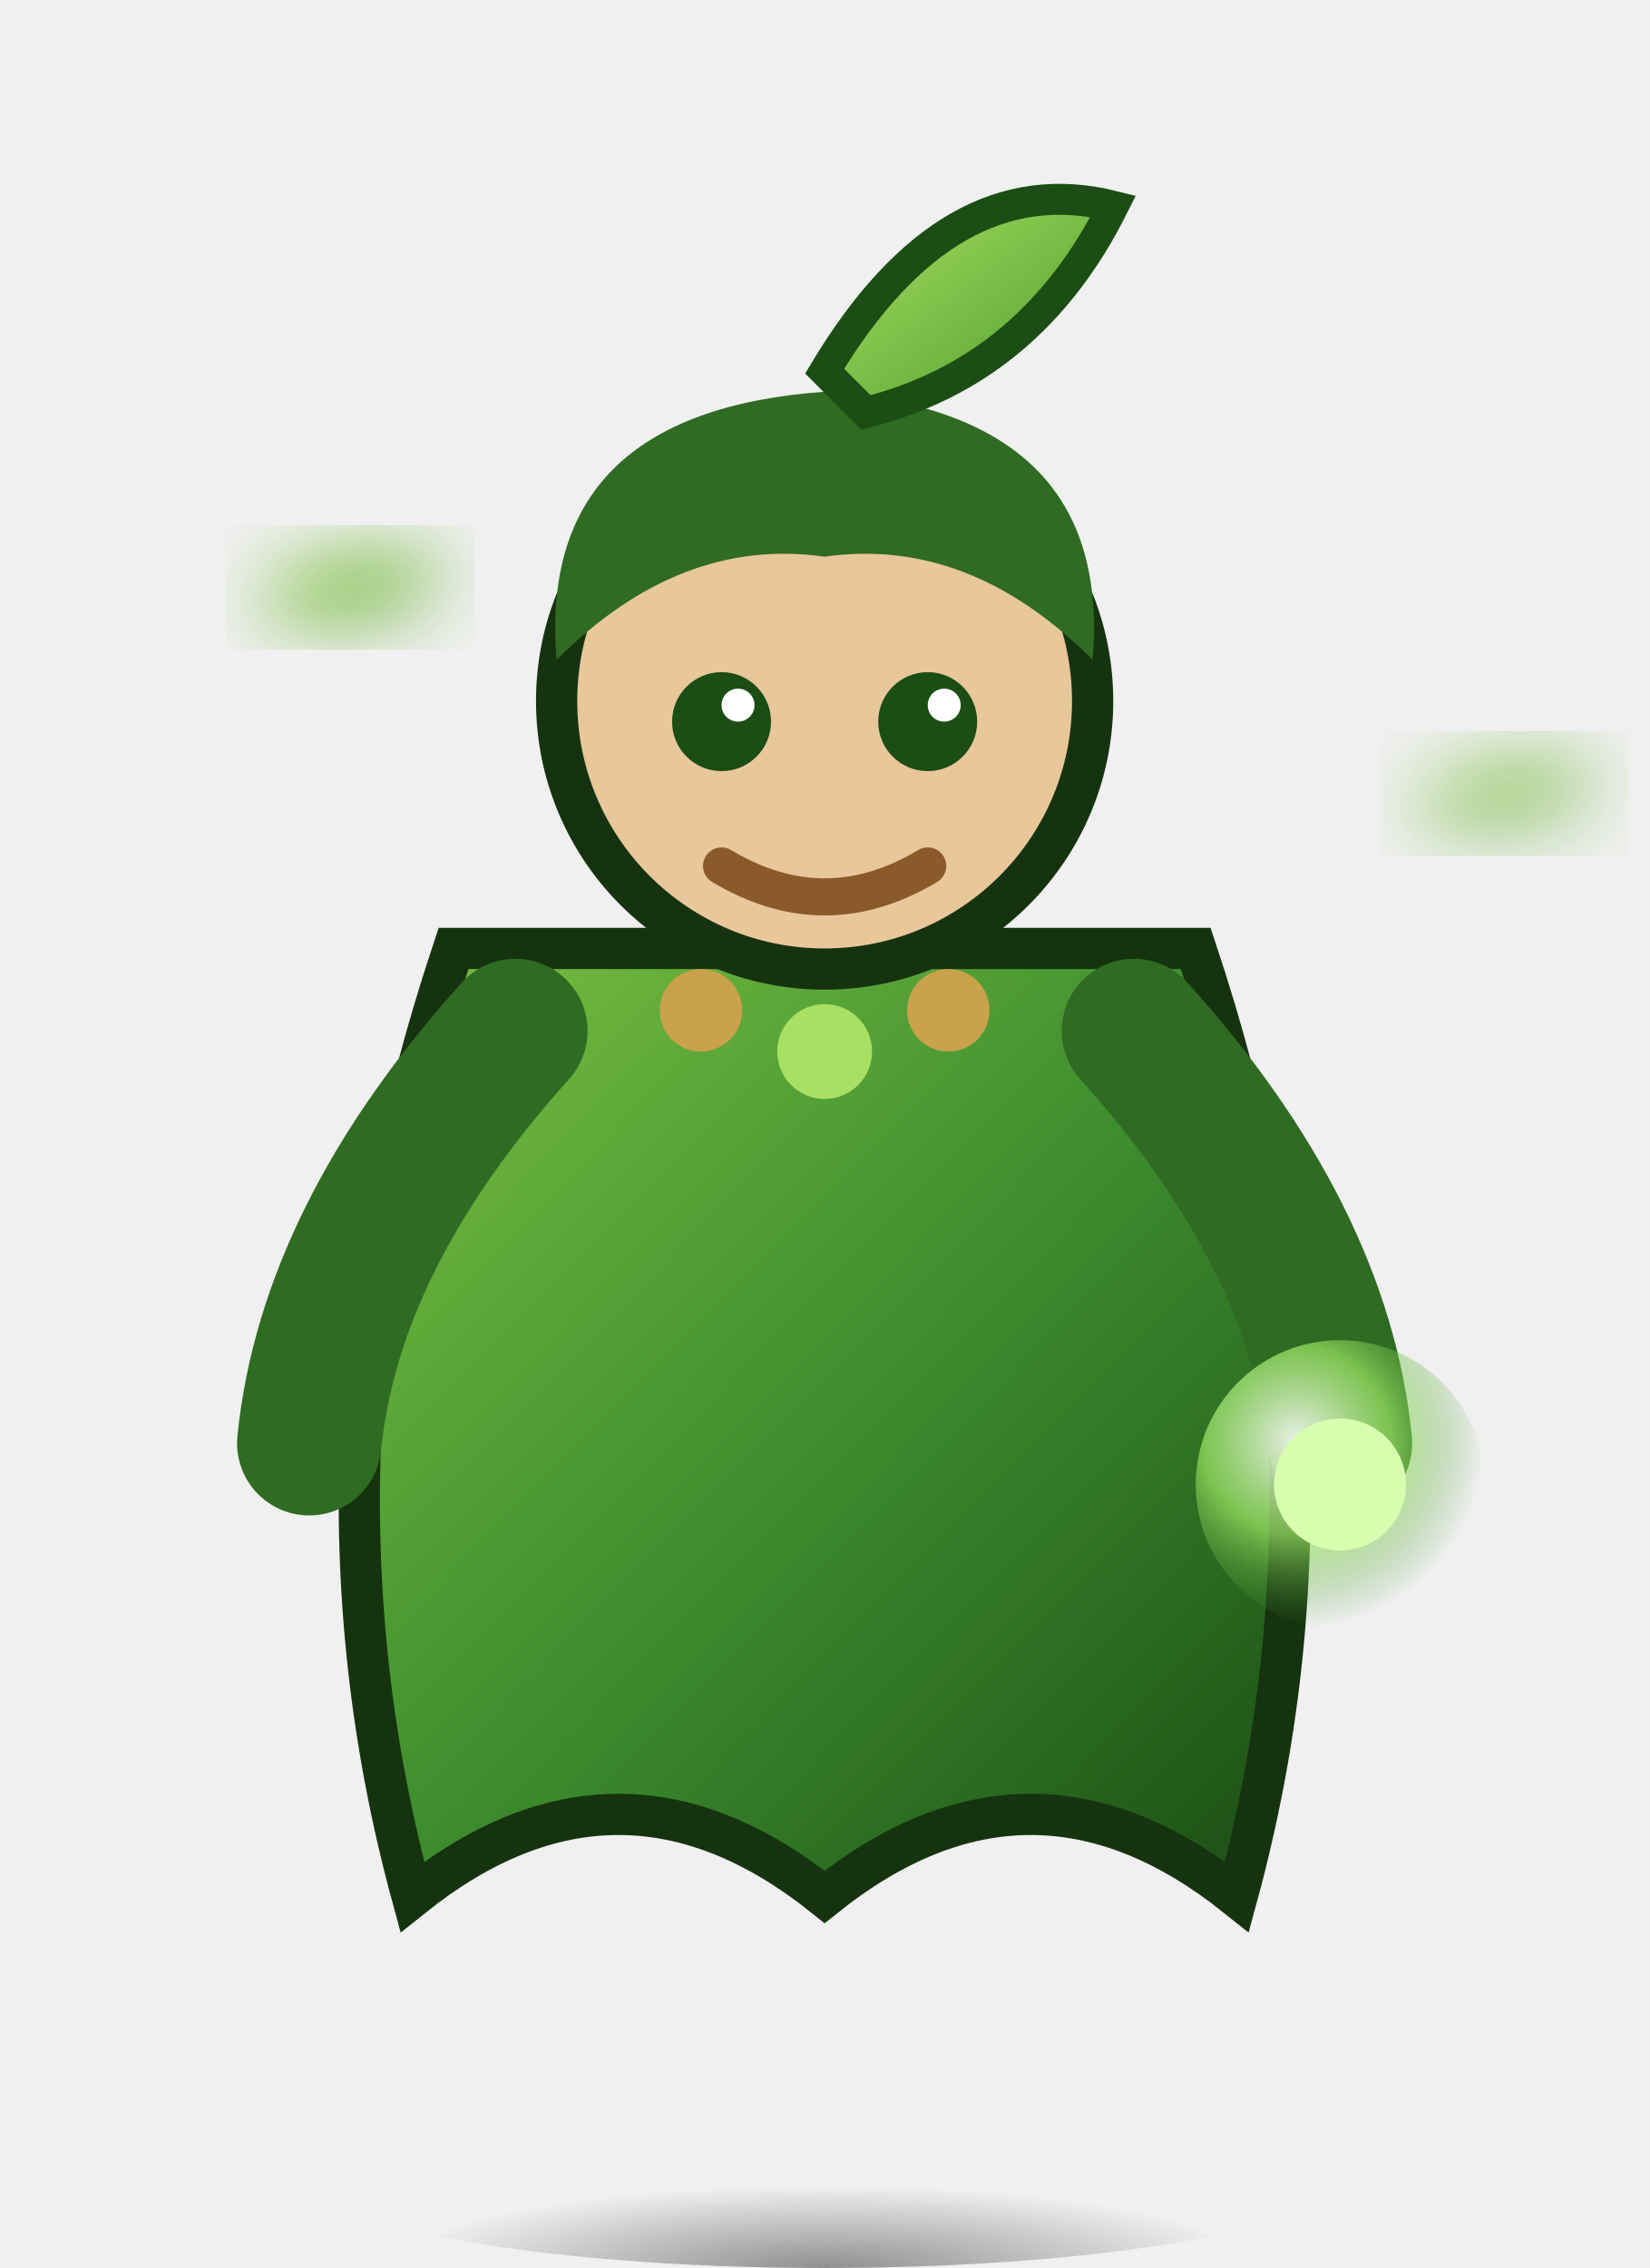
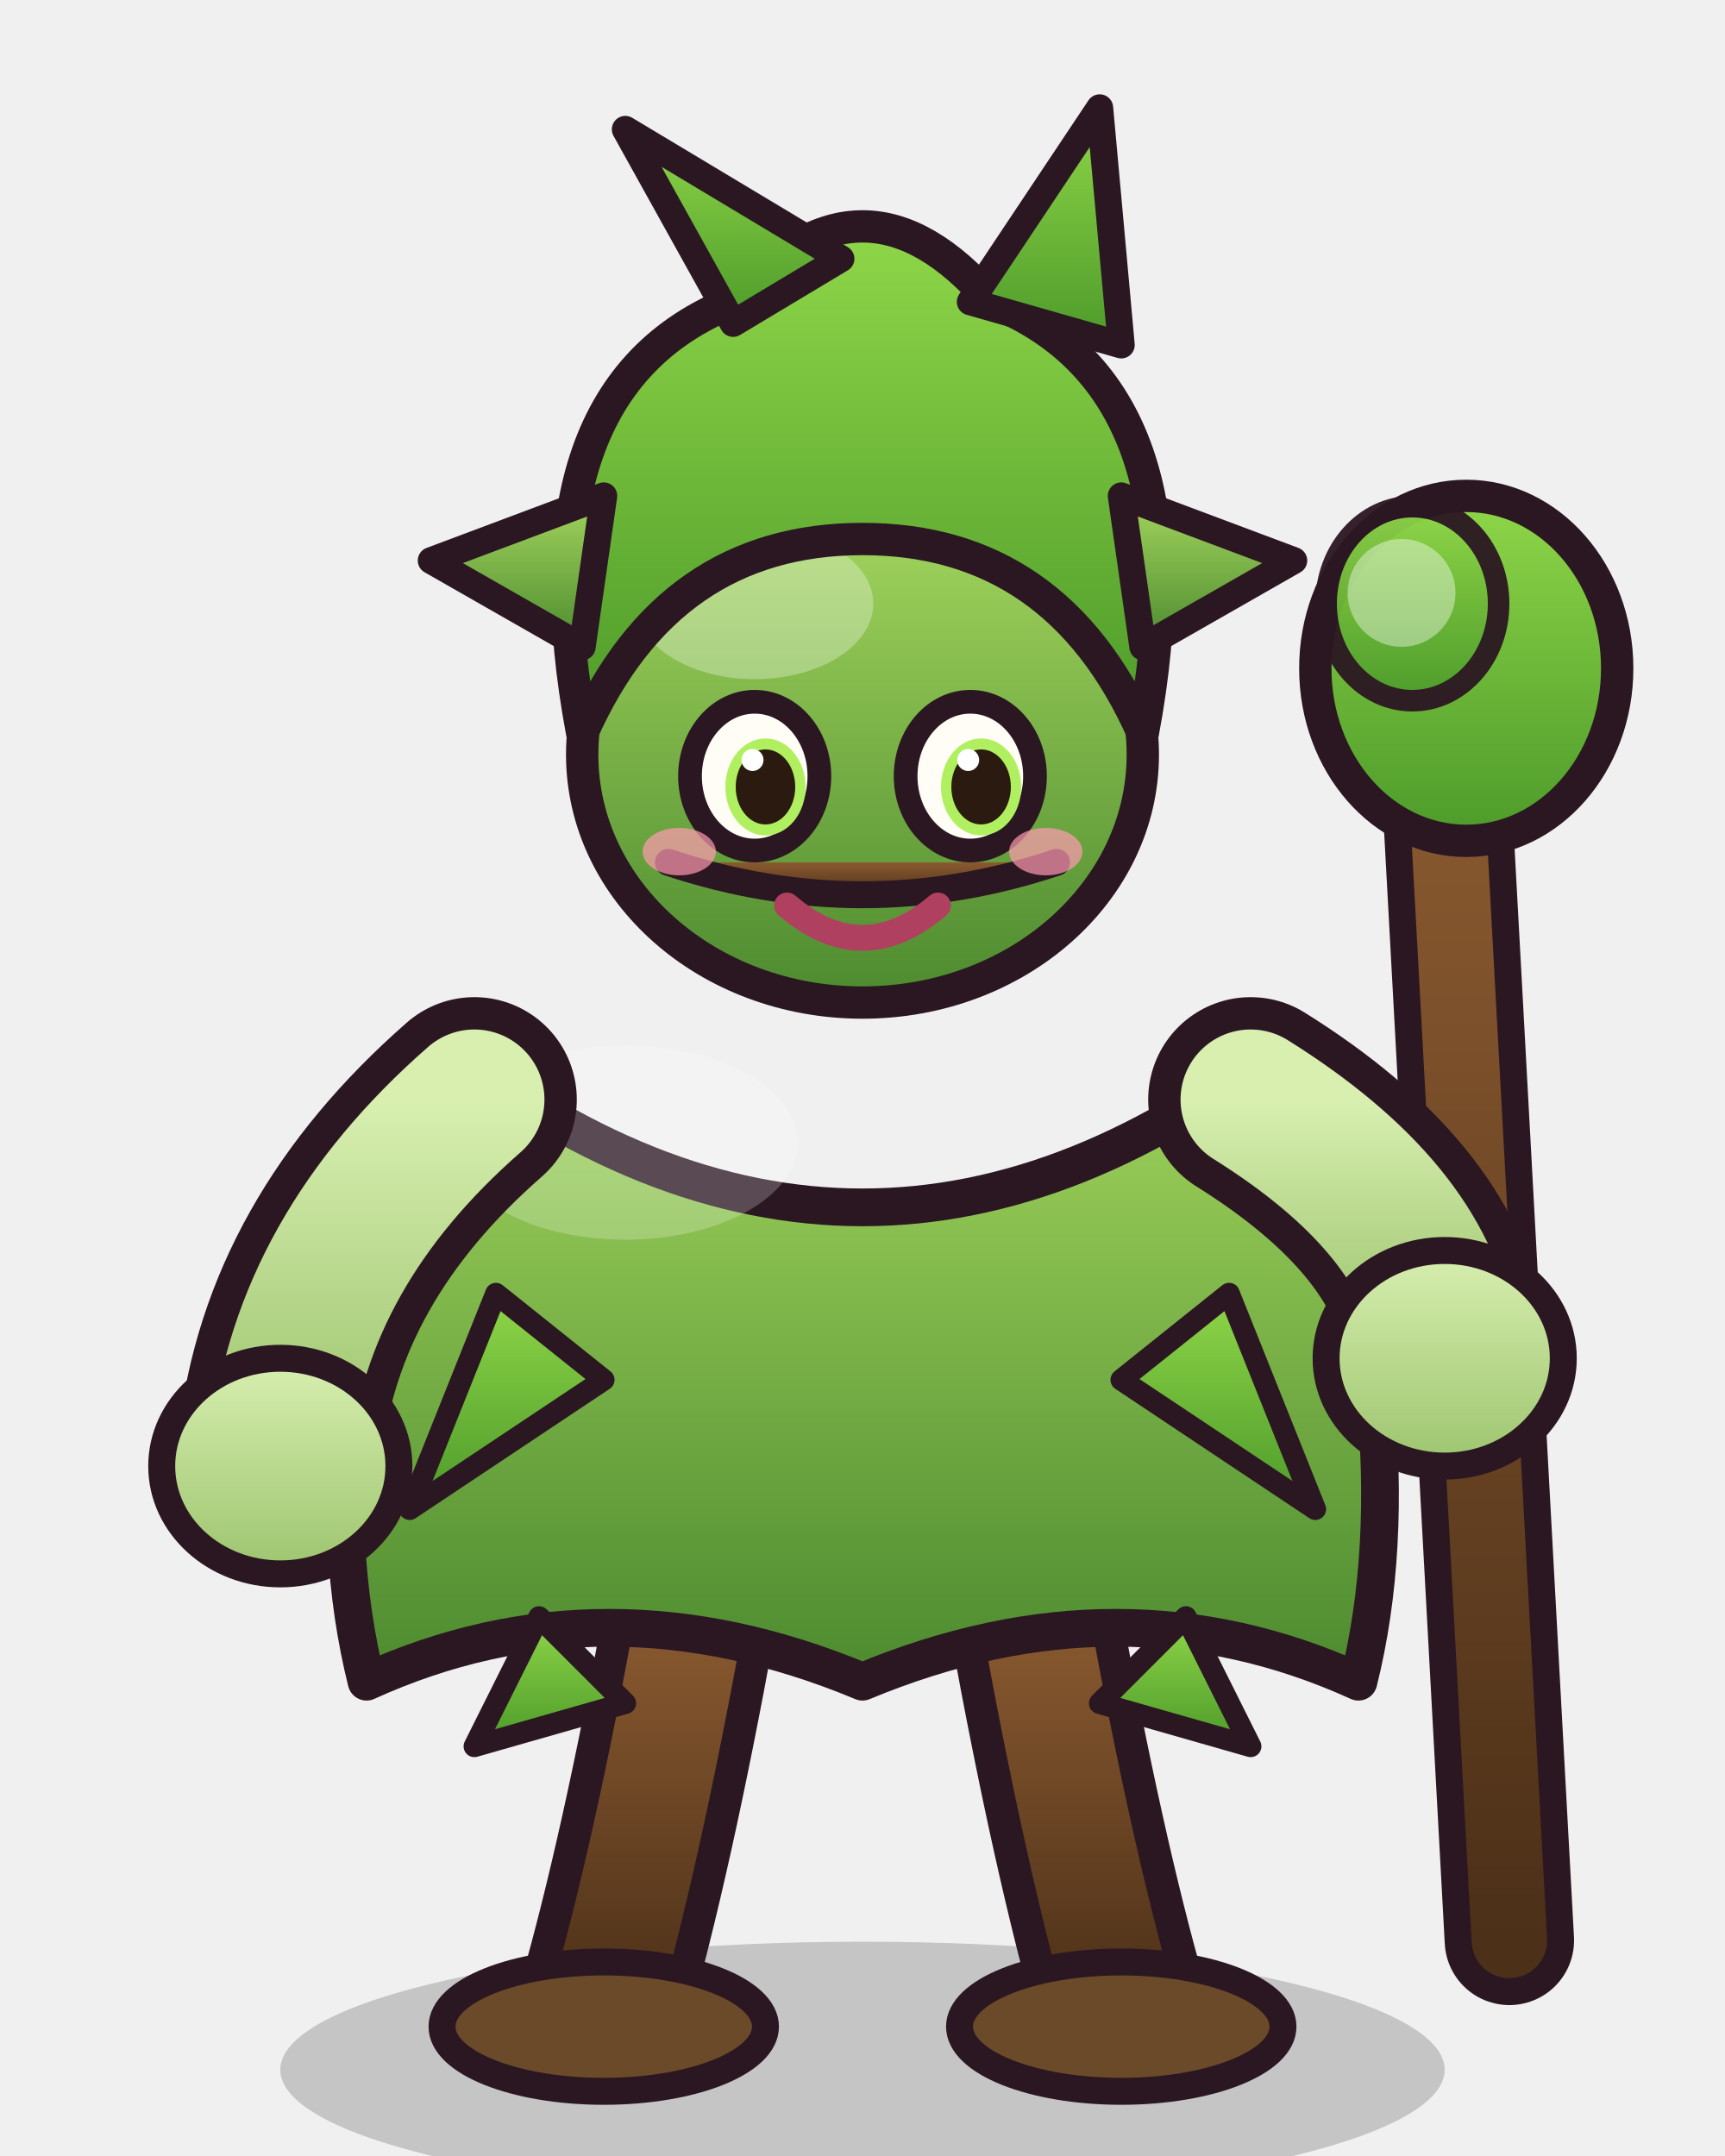
- <svg xmlns="http://www.w3.org/2000/svg" viewBox="0 0 80 110" width="80" height="110">
+ <svg xmlns="http://www.w3.org/2000/svg" width="160" height="200" viewBox="0 0 160 200">
  <defs>
-     <radialGradient id="sShadow" cx="50%" cy="100%" r="40%">
-       <stop offset="0%" stop-color="#000" stop-opacity="0.4" />
-       <stop offset="100%" stop-color="#000" stop-opacity="0" />
-     </radialGradient>
-     <linearGradient id="sRobe" x1="0%" y1="0%" x2="100%" y2="100%">
-       <stop offset="0%" stop-color="#7CC142" />
-       <stop offset="50%" stop-color="#3E8E2F" />
-       <stop offset="100%" stop-color="#1B4D14" />
+     <linearGradient id="sk" x1="0" y1="0" x2="0" y2="1">
+       <stop offset="0" stop-color="#a4d65e" />
+       <stop offset="1" stop-color="#4c8a2f" />
    </linearGradient>
-     <linearGradient id="sLeaf" x1="0%" y1="0%" x2="100%" y2="100%">
-       <stop offset="0%" stop-color="#A8E063" />
-       <stop offset="100%" stop-color="#4C9A2A" />
+     <linearGradient id="be" x1="0" y1="0" x2="0" y2="1">
+       <stop offset="0" stop-color="#d8efb0" />
+       <stop offset="1" stop-color="#9cc46e" />
    </linearGradient>
-     <radialGradient id="sOrb" cx="35%" cy="35%" r="65%">
-       <stop offset="0%" stop-color="#FFFFFF" stop-opacity="0.9" />
-       <stop offset="50%" stop-color="#9FE866" stop-opacity="0.7" />
-       <stop offset="100%" stop-color="#3E8E2F" stop-opacity="0" />
-     </radialGradient>
-     <filter id="sBlur">
-       <feGaussianBlur stdDeviation="2" />
-     </filter>
+     <linearGradient id="lf" x1="0" y1="0" x2="0" y2="1">
+       <stop offset="0" stop-color="#8fd648" />
+       <stop offset="1" stop-color="#4c9a2a" />
+     </linearGradient>
+     <linearGradient id="wd" x1="0" y1="0" x2="0" y2="1">
+       <stop offset="0" stop-color="#8a5a30" />
+       <stop offset="1" stop-color="#4c3018" />
+     </linearGradient>
  </defs>
-   <ellipse cx="40" cy="105" rx="26" ry="5" fill="url(#sShadow)" />
-   <path d="M22 46 Q14 70 20 92 Q30 84 40 92 Q50 84 60 92 Q66 70 58 46 Z" fill="url(#sRobe)" stroke="#16330F" stroke-width="2" />
-   <path d="M25 50 Q16 60 15 70" stroke="#2F6B22" stroke-width="7" stroke-linecap="round" fill="none" />
-   <path d="M55 50 Q64 60 65 70" stroke="#2F6B22" stroke-width="7" stroke-linecap="round" fill="none" />
-   <circle cx="65" cy="72" r="7" fill="url(#sOrb)" />
-   <circle cx="65" cy="72" r="3.2" fill="#D8FFB0" />
-   <circle cx="40" cy="34" r="13" fill="#E8C79A" stroke="#16330F" stroke-width="2" />
-   <path d="M27 32 Q26 20 40 19 Q54 20 53 32 Q47 26 40 27 Q33 26 27 32 Z" fill="#2F6B22" />
-   <path d="M40 18 Q46 8 54 10 Q50 18 42 20 Z" fill="url(#sLeaf)" stroke="#1B4D14" stroke-width="1.5" />
-   <circle cx="35" cy="35" r="2.4" fill="#1B4D14" />
-   <circle cx="45" cy="35" r="2.4" fill="#1B4D14" />
-   <circle cx="35.8" cy="34.2" r="0.8" fill="#FFF" />
-   <circle cx="45.8" cy="34.2" r="0.8" fill="#FFF" />
-   <path d="M35 42 Q40 45 45 42" stroke="#8A5A2B" stroke-width="1.8" stroke-linecap="round" fill="none" />
-   <circle cx="34" cy="49" r="2" fill="#C9A24B" />
-   <circle cx="40" cy="51" r="2.3" fill="#A8E063" />
-   <circle cx="46" cy="49" r="2" fill="#C9A24B" />
-   <path d="M12 30 Q16 24 22 27 Q18 33 12 30 Z" fill="url(#sLeaf)" opacity="0.85" filter="url(#sBlur)" />
-   <path d="M68 40 Q72 34 78 37 Q74 43 68 40 Z" fill="url(#sLeaf)" opacity="0.7" filter="url(#sBlur)" />
+   <ellipse cx="80" cy="192" rx="54" ry="11.88" fill="#000000" opacity="0.18" />
+   <path d="M64,150 Q60,172 56,186" fill="none" stroke="#2b1722" stroke-width="16" stroke-linecap="round" stroke-linejoin="round" opacity="1.0" />
+   <path d="M64,150 Q60,172 56,186" fill="none" stroke="url(#wd)" stroke-width="10" stroke-linecap="round" stroke-linejoin="round" opacity="1.0" />
+   <path d="M96,150 Q100,172 104,186" fill="none" stroke="#2b1722" stroke-width="16" stroke-linecap="round" stroke-linejoin="round" opacity="1.0" />
+   <path d="M96,150 Q100,172 104,186" fill="none" stroke="url(#wd)" stroke-width="10" stroke-linecap="round" stroke-linejoin="round" opacity="1.0" />
+   <ellipse cx="56" cy="188" rx="15" ry="6" fill="#6a4a28" stroke="#2b1722" stroke-width="2.5" opacity="1.0" />
+   <ellipse cx="104" cy="188" rx="15" ry="6" fill="#6a4a28" stroke="#2b1722" stroke-width="2.5" opacity="1.0" />
+   <path d="M134,70 L140,180" fill="none" stroke="#2b1722" stroke-width="12" stroke-linecap="round" stroke-linejoin="round" opacity="1.0" />
+   <path d="M134,70 L140,180" fill="none" stroke="url(#wd)" stroke-width="7" stroke-linecap="round" stroke-linejoin="round" opacity="1.0" />
+   <ellipse cx="136" cy="62" rx="14" ry="16" fill="url(#lf)" stroke="#2b1722" stroke-width="3" opacity="1.0" />
+   <ellipse cx="131" cy="56" rx="8" ry="9" fill="url(#lf)" stroke="#2b1722" stroke-width="2" opacity="0.95" />
+   <ellipse cx="130" cy="55" rx="5" ry="5" fill="#ffffff" opacity="0.4" />
+   <path d="M40,96 Q28,132 34,156 Q56,146 80,156 Q104,146 126,156 Q132,132 120,96 Q100,112 80,112 Q60,112 40,96 Z" fill="url(#sk)" stroke="#2b1722" stroke-width="3.5" stroke-linecap="round" stroke-linejoin="round" opacity="1.0" />
+   <polygon points="46,120 38,140 56,128" fill="url(#lf)" stroke="#2b1722" stroke-width="2" stroke-linejoin="round" />
+   <polygon points="114,120 122,140 104,128" fill="url(#lf)" stroke="#2b1722" stroke-width="2" stroke-linejoin="round" />
+   <ellipse cx="58" cy="106" rx="16" ry="9" fill="#ffffff" opacity="0.22" />
+   <path d="M44,102 Q28,116 26,134" fill="none" stroke="#2b1722" stroke-width="19" stroke-linecap="round" stroke-linejoin="round" opacity="1.0" />
+   <path d="M44,102 Q28,116 26,134" fill="none" stroke="url(#be)" stroke-width="13" stroke-linecap="round" stroke-linejoin="round" opacity="1.0" />
+   <ellipse cx="26" cy="136" rx="11" ry="10" fill="url(#be)" stroke="#2b1722" stroke-width="2.5" opacity="1.0" />
+   <path d="M116,102 Q132,112 134,124" fill="none" stroke="#2b1722" stroke-width="19" stroke-linecap="round" stroke-linejoin="round" opacity="1.0" />
+   <path d="M116,102 Q132,112 134,124" fill="none" stroke="url(#be)" stroke-width="13" stroke-linecap="round" stroke-linejoin="round" opacity="1.0" />
+   <ellipse cx="134" cy="126" rx="11" ry="10" fill="url(#be)" stroke="#2b1722" stroke-width="2.5" opacity="1.0" />
+   <ellipse cx="80" cy="70" rx="26" ry="23" fill="url(#sk)" stroke="#2b1722" stroke-width="3" opacity="1.0" />
+   <ellipse cx="70" cy="56" rx="11" ry="7" fill="#ffffff" opacity="0.3" />
+   <path d="M54,68 Q48,36 68,28 Q80,14 92,28 Q112,36 106,68 Q98,50 80,50 Q62,50 54,68 Z" fill="url(#lf)" stroke="#2b1722" stroke-width="3" stroke-linecap="round" stroke-linejoin="round" opacity="1.0" />
+   <polygon points="68,30 58,12 78,24" fill="url(#lf)" stroke="#2b1722" stroke-width="2.5" stroke-linejoin="round" />
+   <polygon points="90,28 102,10 104,32" fill="url(#lf)" stroke="#2b1722" stroke-width="2.5" stroke-linejoin="round" />
+   <polygon points="54,60 40,52 56,46" fill="url(#sk)" stroke="#2b1722" stroke-width="2.5" stroke-linejoin="round" />
+   <polygon points="106,60 120,52 104,46" fill="url(#sk)" stroke="#2b1722" stroke-width="2.5" stroke-linejoin="round" />
+   <ellipse cx="70" cy="72" rx="6" ry="6.9" fill="#fffdf5" stroke="#2b1722" stroke-width="2.2" opacity="1.0" />
+   <ellipse cx="71" cy="73" rx="3.72" ry="4.5" fill="#b0f060" opacity="1.0" />
+   <ellipse cx="71" cy="73" rx="2.76" ry="3.48" fill="#2a1a10" opacity="1.0" />
+   <ellipse cx="69.8" cy="70.5" rx="1.02" ry="1.02" fill="#ffffff" opacity="1.0" />
+   <ellipse cx="90" cy="72" rx="6" ry="6.9" fill="#fffdf5" stroke="#2b1722" stroke-width="2.2" opacity="1.0" />
+   <ellipse cx="91" cy="73" rx="3.72" ry="4.5" fill="#b0f060" opacity="1.0" />
+   <ellipse cx="91" cy="73" rx="2.76" ry="3.48" fill="#2a1a10" opacity="1.0" />
+   <ellipse cx="89.8" cy="70.5" rx="1.02" ry="1.02" fill="#ffffff" opacity="1.0" />
+   <path d="M62,80 Q80,86 98,80" fill="url(#wd)" stroke="#2b1722" stroke-width="2.5" stroke-linecap="round" stroke-linejoin="round" opacity="1.0" />
+   <path d="M73,84 Q80,90 87,84" fill="none" stroke="#b04060" stroke-width="2.4" stroke-linecap="round" stroke-linejoin="round" opacity="1.0" />
+   <ellipse cx="63" cy="79" rx="3.4" ry="2.2" fill="#ff9ab0" opacity="0.7" />
+   <ellipse cx="97" cy="79" rx="3.4" ry="2.2" fill="#ff9ab0" opacity="0.7" />
+   <polygon points="50,150 44,162 58,158" fill="url(#lf)" stroke="#2b1722" stroke-width="2" stroke-linejoin="round" />
+   <polygon points="110,150 116,162 102,158" fill="url(#lf)" stroke="#2b1722" stroke-width="2" stroke-linejoin="round" />
</svg>
